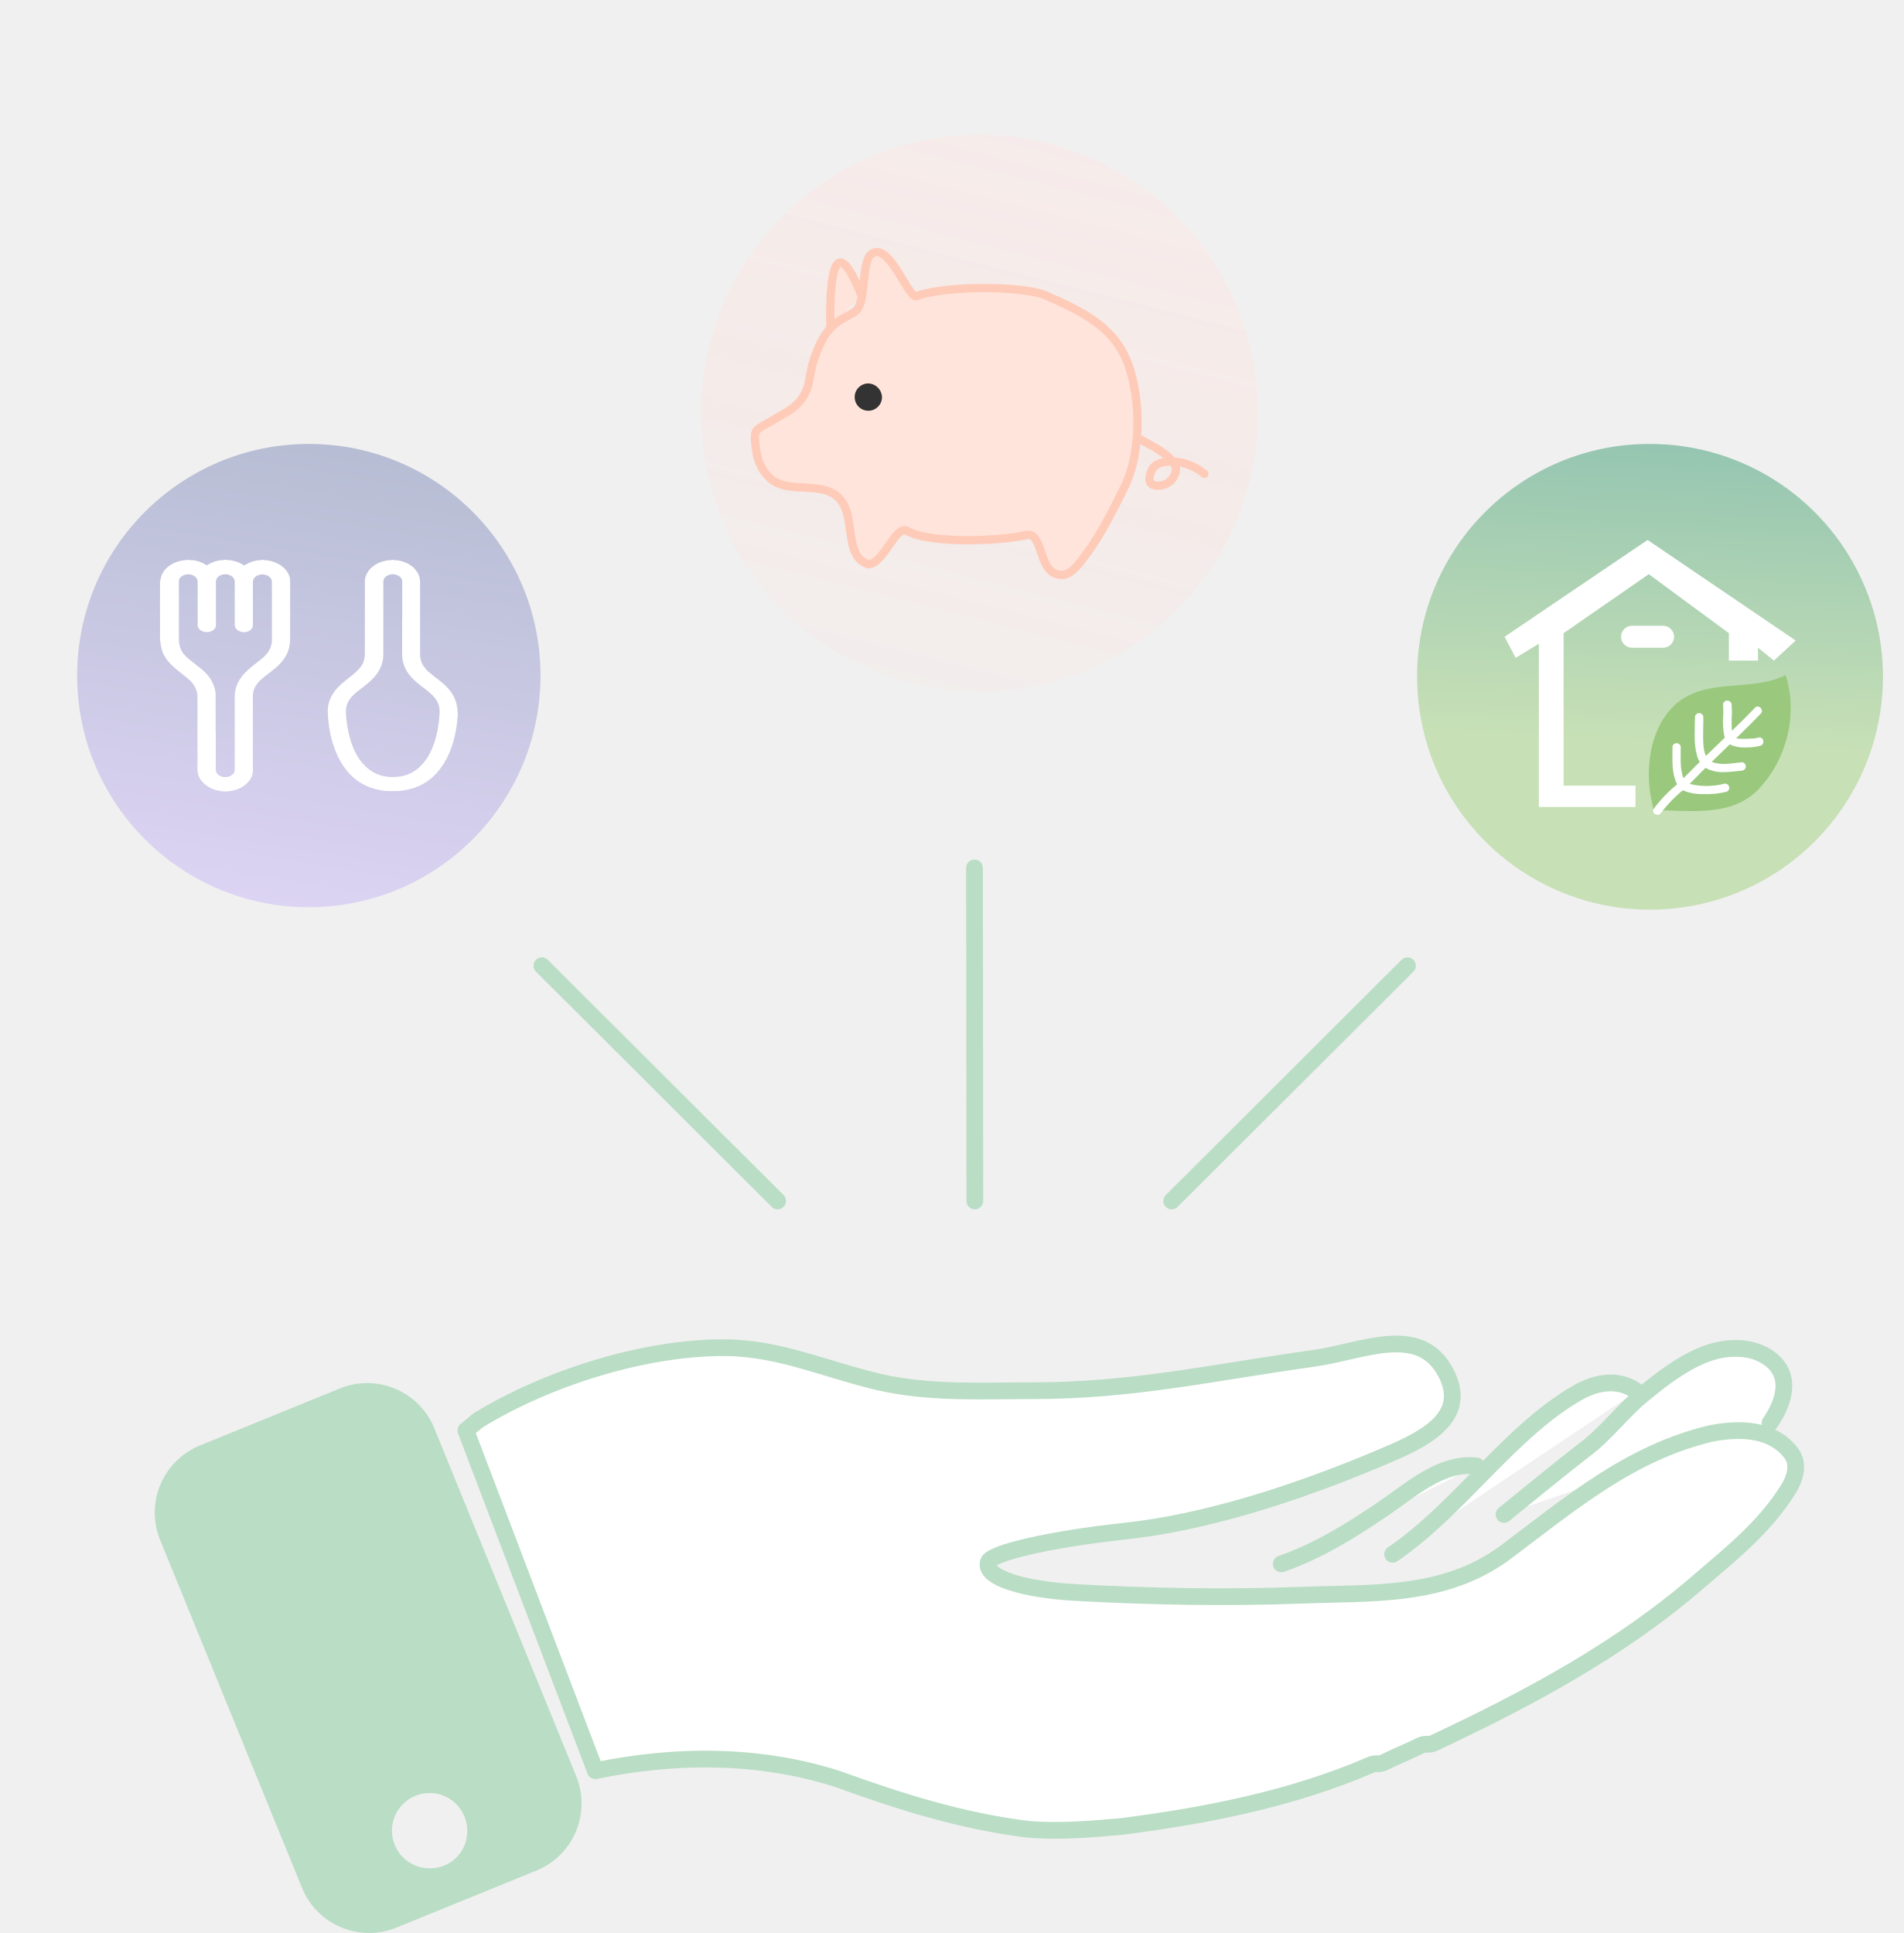
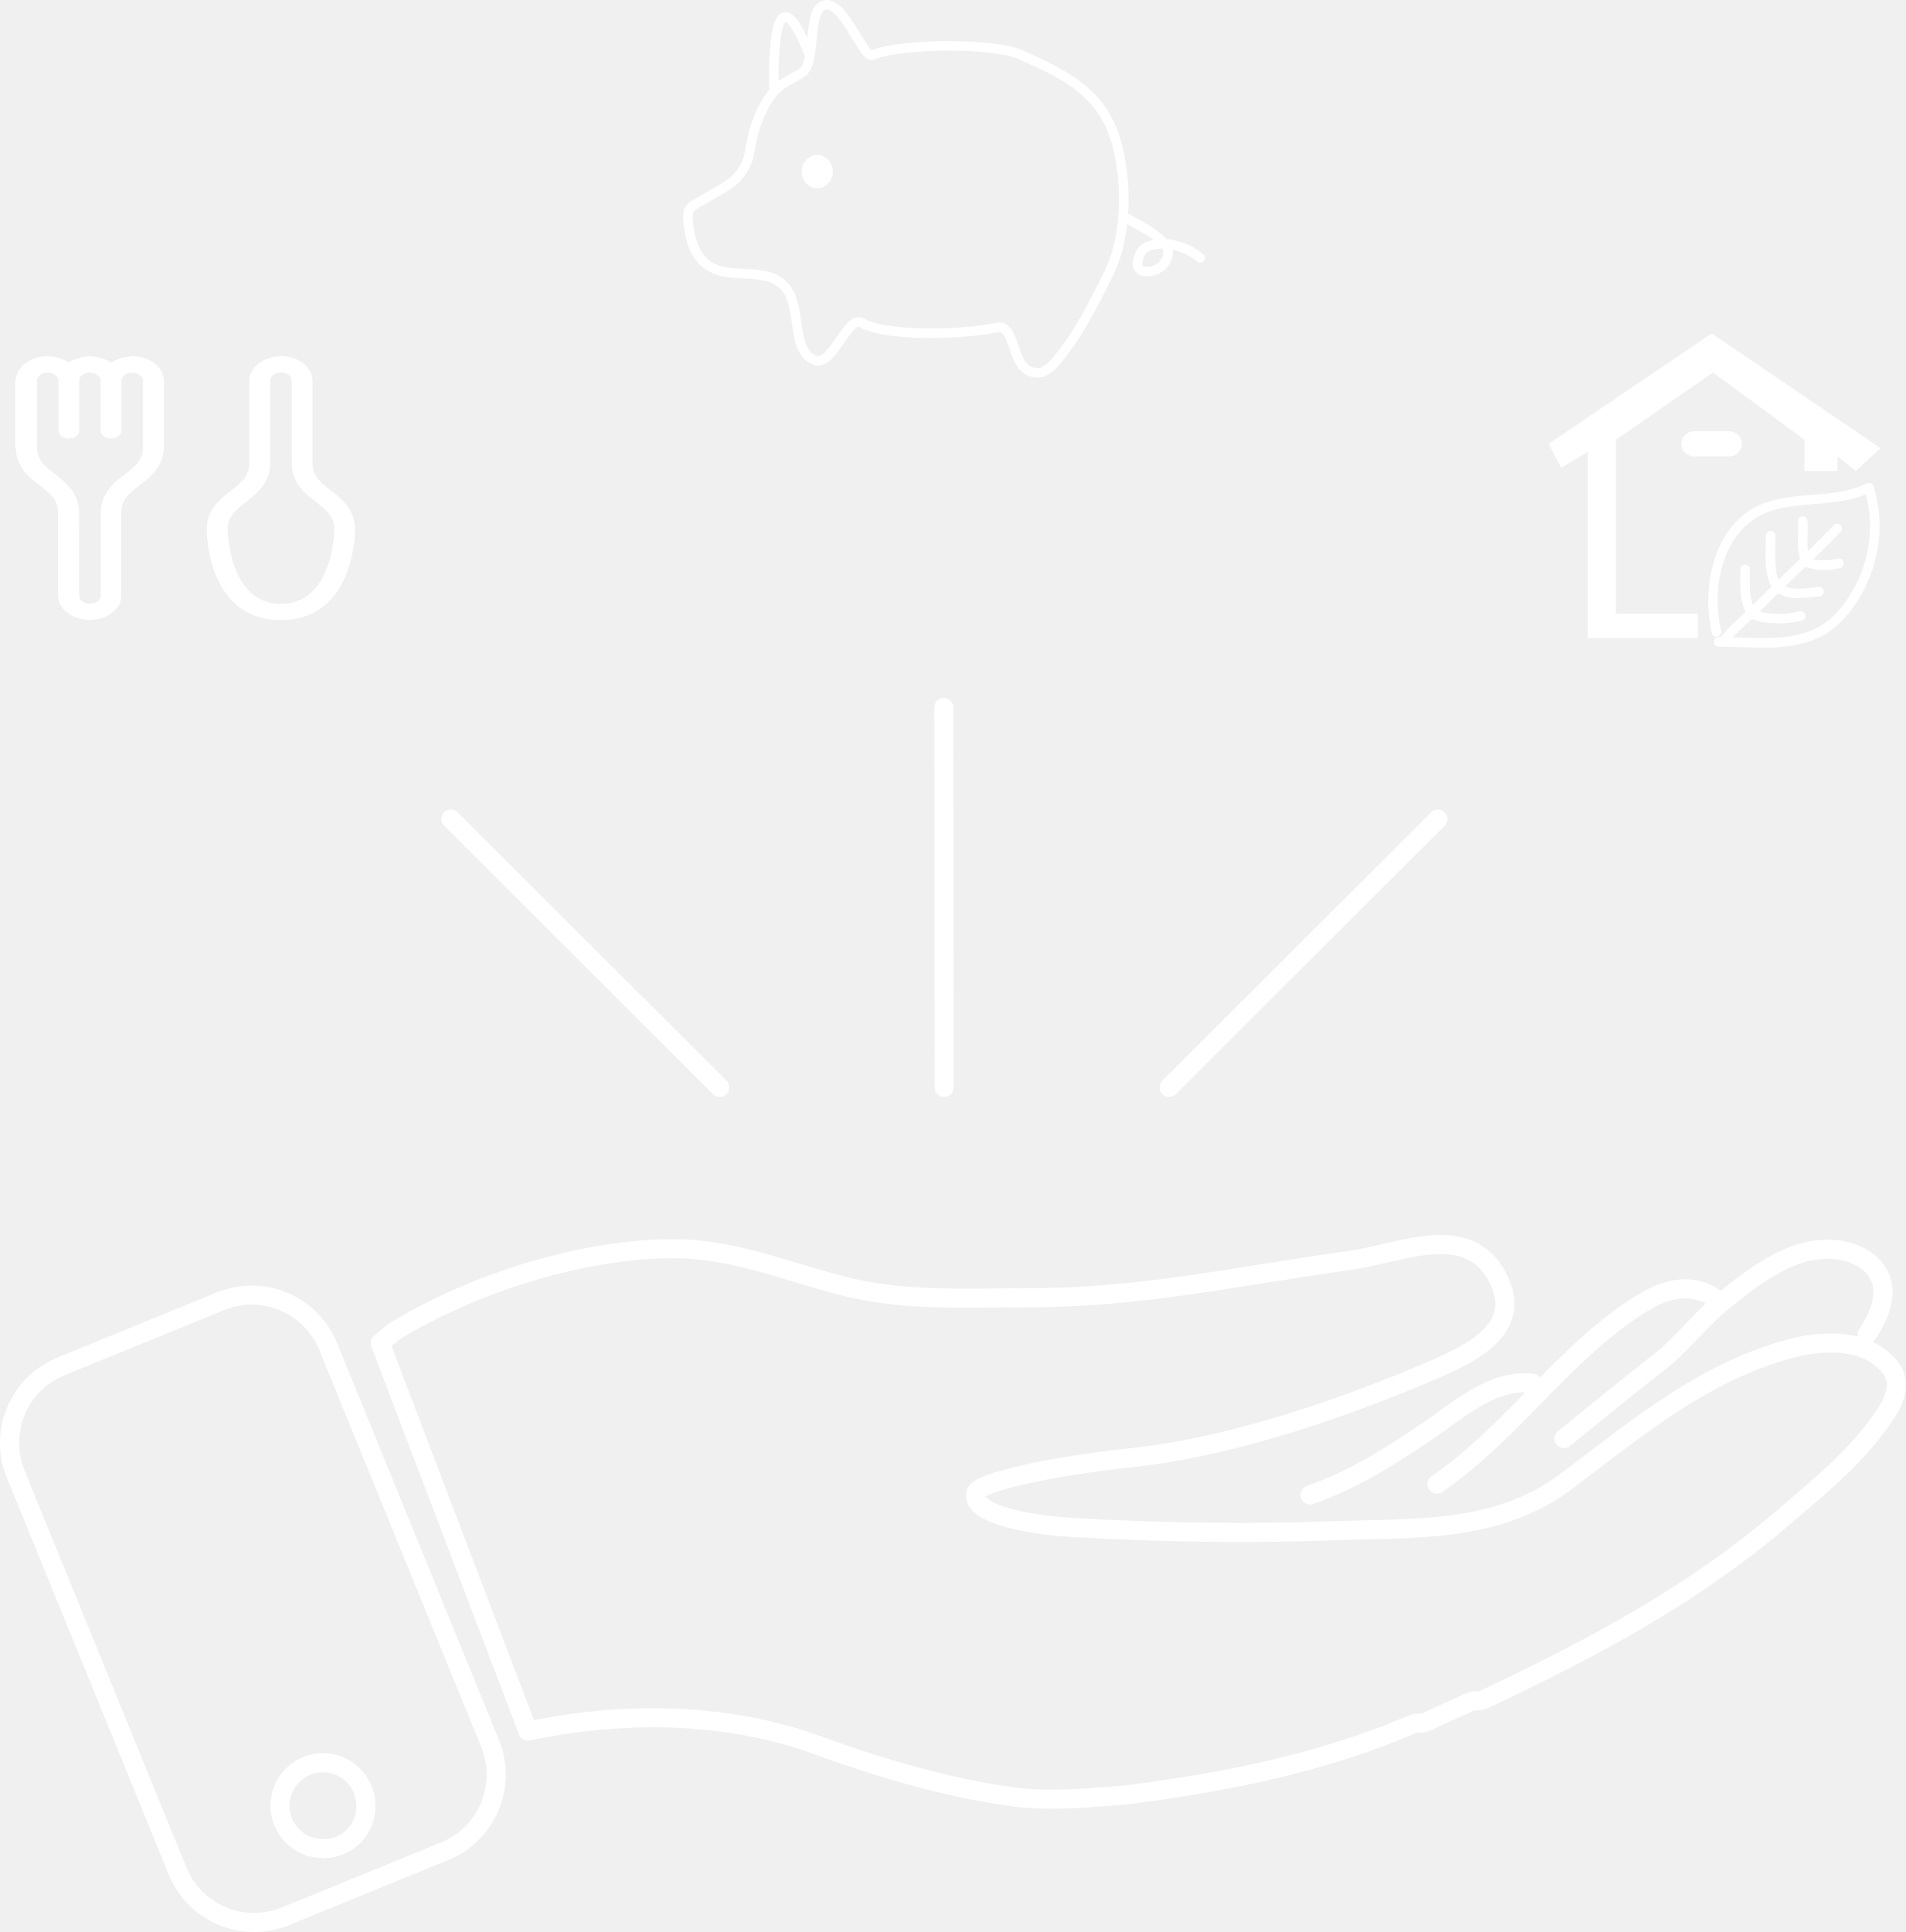
- <svg xmlns="http://www.w3.org/2000/svg" id="圖層_1" data-name="圖層 1" viewBox="0 0 490.44 498.03">
+ <svg xmlns="http://www.w3.org/2000/svg" viewBox="0 0 599.78 607.81">
  <defs>
-     <style>.cls-1{fill:url(#未命名漸層_3);}.cls-14,.cls-15,.cls-2,.cls-8{fill:none;}.cls-3{clip-path:url(#clip-path);}.cls-4{clip-path:url(#clip-path-2);}.cls-5{clip-path:url(#clip-path-4);}.cls-6{fill:url(#未命名漸層_5);}.cls-7{fill:#fff;}.cls-8{stroke:#baddc5;stroke-width:4.31px;}.cls-15,.cls-8{stroke-linecap:round;stroke-linejoin:round;}.cls-9{fill:#baddc5;}.cls-10{clip-path:url(#clip-path-6);}.cls-11{mask:url(#mask);}.cls-12{fill:url(#未命名漸層_2);}.cls-13{fill:#fee4db;}.cls-14,.cls-15{stroke:#ffcbb9;stroke-width:2.15px;}.cls-14{stroke-miterlimit:10;}.cls-16{fill:#333;}.cls-17{clip-path:url(#clip-path-8);}.cls-18{fill:url(#未命名漸層_4);}.cls-19{fill:#9ac97e;}</style>
-     <linearGradient id="未命名漸層_3" x1="4.33" y1="-1.72" x2="5.05" y2="-1.72" gradientTransform="matrix(-248.69, 0, 0, 248.69, 1392.73, 505.77)" gradientUnits="userSpaceOnUse">
-       <stop offset="0" stop-color="#b3b3b3" />
-       <stop offset="1" />
-     </linearGradient>
-     <clipPath id="clip-path" transform="translate(8.35 29.55)">
-       <rect class="cls-2" width="500" height="500" />
-     </clipPath>
-     <clipPath id="clip-path-2" transform="translate(8.35 29.55)">
-       <rect class="cls-2" x="-417.11" y="-101" width="1378.44" height="775.38" />
-     </clipPath>
-     <clipPath id="clip-path-4" transform="translate(8.35 29.55)">
-       <path class="cls-2" d="M11.52,144.52A59.68,59.68,0,1,0,71.2,84.83a59.68,59.68,0,0,0-59.68,59.69" />
-     </clipPath>
-     <linearGradient id="未命名漸層_5" x1="-3.54" y1="1.71" x2="-2.82" y2="1.71" gradientTransform="matrix(263.66, 0, 0, -263.66, 901.3, 595.71)" gradientUnits="userSpaceOnUse">
-       <stop offset="0" stop-color="#eadcff" />
-       <stop offset="1" stop-color="#aeb8cc" />
-     </linearGradient>
-     <clipPath id="clip-path-6" transform="translate(8.35 29.55)">
-       <path class="cls-2" d="M172.16,76.91A71.8,71.8,0,1,0,244,5.11a71.8,71.8,0,0,0-71.8,71.8" />
-     </clipPath>
-     <mask id="mask" x="145.85" y="0" width="212.91" height="212.91" maskUnits="userSpaceOnUse">
-       <g transform="translate(8.35 29.55)">
-         <rect class="cls-1" x="156.53" y="-10.52" width="174.85" height="174.85" transform="translate(108.67 294) rotate(-75.57)" />
-       </g>
-     </mask>
-     <linearGradient id="未命名漸層_2" x1="4.33" y1="-1.72" x2="5.05" y2="-1.72" gradientTransform="matrix(-248.69, 0, 0, 248.69, 1392.73, 505.77)" gradientUnits="userSpaceOnUse">
-       <stop offset="0" stop-color="#f9eae8" />
-       <stop offset="1" stop-color="#ffddd4" />
-     </linearGradient>
-     <clipPath id="clip-path-8" transform="translate(8.35 29.55)">
-       <path class="cls-2" d="M356.69,144.52a60,60,0,1,0,60-59.69,59.86,59.86,0,0,0-60,59.69" />
-     </clipPath>
-     <linearGradient id="未命名漸層_4" x1="6.28" y1="-4.65" x2="7" y2="-4.65" gradientTransform="matrix(-151.52, 0, 0, 151.52, 1460.52, 848.91)" gradientUnits="userSpaceOnUse">
-       <stop offset="0" stop-color="#80baaf" />
-       <stop offset="1" stop-color="#c7e0b6" />
-     </linearGradient>
+     <style>.cls-1{fill:#fff;}.cls-2,.cls-3,.cls-4{fill:none;stroke:#fff;}.cls-2,.cls-4{stroke-linecap:round;stroke-linejoin:round;}.cls-2{stroke-width:6px;}.cls-3{stroke-miterlimit:10;}.cls-3,.cls-4{stroke-width:3px;}</style>
  </defs>
-   <g class="cls-3">
-     <g class="cls-4">
-       <g class="cls-4">
-         <g class="cls-5">
-           <rect class="cls-6" x="2.3" y="75.61" width="137.81" height="137.81" transform="translate(-74.92 219.84) rotate(-80.28)" />
-         </g>
-         <g class="cls-4">
-           <path class="cls-7" d="M59.52,114.71a.75.75,0,0,0,.36.07,8,8,0,0,1,4.31,1.5,5.71,5.71,0,0,1,1.46,1.52,4.37,4.37,0,0,1,.73,2c0,.21,0,.41,0,.61q0,7.36,0,14.73a9.06,9.06,0,0,1-.38,2.64,8.78,8.78,0,0,1-1.42,2.73,13.31,13.31,0,0,1-2.13,2.18c-.64.54-1.3,1.05-2,1.57s-1.08.85-1.59,1.32a9.28,9.28,0,0,0-1.07,1.19,5.21,5.21,0,0,0-1,2.65c0,.32,0,.64,0,1v18.11a5.83,5.83,0,0,1,0,.84,4.58,4.58,0,0,1-1.15,2.5,6.84,6.84,0,0,1-2.54,1.81,8,8,0,0,1-2.16.58l-1,.1a5,5,0,0,1-.55,0c-.33,0-.66-.06-1-.11a7.81,7.81,0,0,1-2.91-1,6.37,6.37,0,0,1-1.68-1.33,4.72,4.72,0,0,1-1.19-2.3,7.17,7.17,0,0,1-.09-.81c0-.13,0-.27,0-.4V150.27a6.9,6.9,0,0,0-.1-1.28,5.38,5.38,0,0,0-1.1-2.4,9.74,9.74,0,0,0-1.5-1.51c-.74-.6-1.49-1.18-2.23-1.77a20.31,20.31,0,0,1-2.12-1.91,9.9,9.9,0,0,1-1.66-2.35A8.28,8.28,0,0,1,33,136c0-.16,0-.33-.13-.46V120.12c.11-.08.11-.21.13-.34a4.41,4.41,0,0,1,.38-1.33,5.5,5.5,0,0,1,1.79-2.15,7.9,7.9,0,0,1,4.32-1.52.77.77,0,0,0,.37-.07h.52a.8.8,0,0,0,.34.07l.64,0a8.3,8.3,0,0,1,1.83.45,7.26,7.26,0,0,1,1.55.78.26.26,0,0,0,.35,0l0,0a8.05,8.05,0,0,1,4-1.26.55.55,0,0,0,.31-.07H50a.55.55,0,0,0,.33.07,5.35,5.35,0,0,1,1,.11,7.91,7.91,0,0,1,3,1.14l.21.12.08,0,.22-.14a8.19,8.19,0,0,1,3.88-1.21.75.75,0,0,0,.36-.07ZM47.23,159v9.76a1.76,1.76,0,0,0,.65,1.31,2.47,2.47,0,0,0,.7.41,3,3,0,0,0,1.29.19,2.58,2.58,0,0,0,1.53-.55,1.74,1.74,0,0,0,.71-1.23,2.67,2.67,0,0,0,0-.4v-18c0-.21,0-.42,0-.64a7.69,7.69,0,0,1,.12-1.27,8.28,8.28,0,0,1,.9-2.6,10.57,10.57,0,0,1,1.91-2.45,25.3,25.3,0,0,1,2-1.73c.7-.56,1.4-1.11,2.09-1.68a8.36,8.36,0,0,0,1.56-1.64,5.39,5.39,0,0,0,1-3c0-.17,0-.33,0-.5V120.61a2.8,2.8,0,0,1,0-.29,1.58,1.58,0,0,0-.39-1,2.12,2.12,0,0,0-.7-.56,3,3,0,0,0-2.15-.21,2.47,2.47,0,0,0-1,.5,1.69,1.69,0,0,0-.65,1.4v11.06a1.55,1.55,0,0,1-.44,1.08,2.28,2.28,0,0,1-.58.44,3.31,3.31,0,0,1-1,.3A2.89,2.89,0,0,1,53.2,133a1.94,1.94,0,0,1-.85-.73,1.4,1.4,0,0,1-.23-.74c0-.13,0-.27,0-.41V120.66c0-.1,0-.21,0-.32a1.72,1.72,0,0,0-.52-1.2,2.36,2.36,0,0,0-.74-.5,3.05,3.05,0,0,0-2-.12,2.48,2.48,0,0,0-1.1.63,1.67,1.67,0,0,0-.49,1c0,.16,0,.33,0,.49v10.48c0,.15,0,.3,0,.44a1.41,1.41,0,0,1-.33.88,2.14,2.14,0,0,1-.75.59,2.81,2.81,0,0,1-1.64.25,2.78,2.78,0,0,1-1.22-.45,1.88,1.88,0,0,1-.62-.72,1.94,1.94,0,0,1-.14-.79v-8.94c0-.67,0-1.34,0-2a1.7,1.7,0,0,0-.57-1.29,2.58,2.58,0,0,0-.66-.43,3,3,0,0,0-1.36-.24,2.72,2.72,0,0,0-1.54.53,1.71,1.71,0,0,0-.71,1.07,2.37,2.37,0,0,0,0,.46c0,3.43,0,6.85,0,10.28v4.57a6.32,6.32,0,0,0,.15,1.3A5.6,5.6,0,0,0,39,139a12.14,12.14,0,0,0,1.56,1.48c.64.52,1.29,1,1.94,1.53A19.18,19.18,0,0,1,44.79,144a9.17,9.17,0,0,1,2.09,3.56,7.44,7.44,0,0,1,.32,1.68c0,.39,0,.77,0,1.16V159" transform="translate(8.35 29.55)" />
-           <path class="cls-7" d="M109.58,154.83a.68.68,0,0,0-.08.34,13.66,13.66,0,0,1-.18,2c-.13.95-.3,1.9-.52,2.84a24.88,24.88,0,0,1-1.52,4.66,18,18,0,0,1-3,4.79,13.71,13.71,0,0,1-6.71,4.21,15.51,15.51,0,0,1-2.13.45,13.3,13.3,0,0,1-1.56.14c-.19,0-.39,0-.58,0l-1.17,0-.43,0a15.1,15.1,0,0,1-6.64-1.82,14.08,14.08,0,0,1-4.2-3.59,19.05,19.05,0,0,1-2.62-4.49,26.12,26.12,0,0,1-1.44-4.6c-.16-.73-.28-1.48-.41-2.23-.06-.4-.08-.81-.14-1.21-.1-.66-.11-1.33-.15-2a8.72,8.72,0,0,1,0-1.25,9.31,9.31,0,0,1,.17-1.18,8.73,8.73,0,0,1,1.76-3.57,14.37,14.37,0,0,1,2.14-2.13l2-1.61a17.7,17.7,0,0,0,1.67-1.45,7.7,7.7,0,0,0,.92-1.13,5.23,5.23,0,0,0,.78-2,8.94,8.94,0,0,0,.1-1.27V120.17a4,4,0,0,1,.46-1.84,5.5,5.5,0,0,1,1.44-1.81,7.51,7.51,0,0,1,3-1.5,6.36,6.36,0,0,1,1.63-.24.55.55,0,0,0,.31-.07h.52a.8.8,0,0,0,.34.07,2.81,2.81,0,0,1,.41,0,10.15,10.15,0,0,1,1.62.34,7.48,7.48,0,0,1,2.69,1.45,6.15,6.15,0,0,1,1,1.17,4.75,4.75,0,0,1,.8,2.66v18.16c0,.21,0,.43,0,.64a7.38,7.38,0,0,0,.07.81,5.41,5.41,0,0,0,.9,2.16,8.09,8.09,0,0,0,1.37,1.49c.43.38.88.74,1.33,1.1.65.53,1.32,1,2,1.58a14.55,14.55,0,0,1,1.69,1.64,8.9,8.9,0,0,1,1.84,3.18,6,6,0,0,1,.33,1.64.27.27,0,0,0,.08.22ZM95.26,129.78h0v-9.44a1.58,1.58,0,0,0-.46-1.15,2.08,2.08,0,0,0-.63-.47,3,3,0,0,0-2.15-.21,2.42,2.42,0,0,0-1.12.64,1.66,1.66,0,0,0-.51,1.2v18.5a9.84,9.84,0,0,1-.11,1.53,8.56,8.56,0,0,1-.91,2.69,11.06,11.06,0,0,1-2.09,2.63,22.14,22.14,0,0,1-1.73,1.48c-.65.52-1.31,1-2,1.56a10.09,10.09,0,0,0-1.66,1.67,5.48,5.48,0,0,0-1.13,3.53c0,.84.1,1.67.2,2.49s.2,1.43.35,2.13c.1.51.22,1,.34,1.53a20,20,0,0,0,1.61,4.36A12.6,12.6,0,0,0,85.9,168a9.61,9.61,0,0,0,6.45,2.64c.24,0,.48,0,.73,0a9.94,9.94,0,0,0,2-.19,9.47,9.47,0,0,0,4.81-2.52,13.06,13.06,0,0,0,2.63-3.67,21.15,21.15,0,0,0,1.51-4.21,22.91,22.91,0,0,0,.48-2.3c.07-.52.16-1,.22-1.56s.1-1.1.14-1.65a7,7,0,0,0,0-1.37,5.26,5.26,0,0,0-.75-2.27,7.84,7.84,0,0,0-1.37-1.61c-.51-.47-1-.9-1.59-1.33s-1.33-1-2-1.58A14,14,0,0,1,97,144.2a9,9,0,0,1-1.25-2.28,8.42,8.42,0,0,1-.51-2.94q0-4.6,0-9.2" transform="translate(8.35 29.55)" />
-           <line class="cls-8" x1="251.03" y1="223.62" x2="251.11" y2="309.42" />
-           <line class="cls-8" x1="139.58" y1="248.81" x2="200.31" y2="309.42" />
-           <line class="cls-8" x1="362.56" y1="248.81" x2="301.83" y2="309.42" />
-           <path class="cls-9" d="M140.09,428.11,103.5,338.37a18.66,18.66,0,0,0-24.26-10.21L43.09,342.9a18.67,18.67,0,0,0-10.21,24.27L69.47,456.9a18.66,18.66,0,0,0,24.26,10.21l36.15-14.74a18.65,18.65,0,0,0,10.21-24.26m-37.41,23.7a9.7,9.7,0,1,1,9.33-9.69,9.52,9.52,0,0,1-9.33,9.69" transform="translate(8.35 29.55)" />
-           <path class="cls-7" d="M350.39,370.91c8.93-6.11,16.34-14,23.91-21.65,7.1-7.19,14.9-14.95,23.77-20,4.83-2.73,10.37-3.76,15.17-.36" transform="translate(8.35 29.55)" />
-           <path class="cls-8" d="M350.39,370.91c8.93-6.11,16.34-14,23.91-21.65,7.1-7.19,14.9-14.95,23.77-20,4.83-2.73,10.37-3.76,15.17-.36" transform="translate(8.35 29.55)" />
-           <path class="cls-7" d="M372,348.14c-9.07-1-16.72,6.05-23.69,10.79-8.36,5.69-17,11.13-26.6,14.45l1.09-.38a10.82,10.82,0,0,0-1.09.38" transform="translate(8.35 29.55)" />
-           <path class="cls-8" d="M372,348.14c-9.07-1-16.72,6.05-23.69,10.79-8.36,5.69-17,11.13-26.6,14.45l1.09-.38a10.82,10.82,0,0,0-1.09.38" transform="translate(8.35 29.55)" />
-           <path class="cls-7" d="M447.6,337.05c3.79-5.45,5.89-12.65-.67-16.95-4.39-2.88-10.29-2.71-15.1-1.08-6.16,2.09-12,6.6-16.94,10.68-5.3,4.33-9.42,10-14.87,14.12-5.14,3.89-20.94,16.82-20.94,16.82" transform="translate(8.35 29.55)" />
-           <path class="cls-8" d="M447.6,337.05c3.79-5.45,5.89-12.65-.67-16.95-4.39-2.88-10.29-2.71-15.1-1.08-6.16,2.09-12,6.6-16.94,10.68-5.3,4.33-9.42,10-14.87,14.12-5.14,3.89-20.94,16.82-20.94,16.82" transform="translate(8.35 29.55)" />
-           <path class="cls-7" d="M281.44,364.94c-20.19,2.17-34.46,5.75-35.17,7.9-1.39,4.14,9.33,7.18,22.25,7.9,19.42,1.08,38.77,1.43,58.15.72,17.95-.72,36.62.71,52.41-10.77,17.23-12.93,32.31-25.85,53.13-30.87,7.18-1.44,15.85-1.49,20.82,5,2.18,2.85,1,6.61-.72,9.33-6.25,10-14.91,16.71-23,23.7-20.31,17.6-43.79,30.15-68.2,41.64-1.44.71-2.16,0-3.59.71-2.88,1.44-6.47,2.88-9.34,4.31-1.43.72-2.15,0-3.59.72-20.1,8.62-41.64,12.92-63.89,15.79-7.9.72-16.52,1.44-24.41.72-17.23-2.15-33-7.18-48.82-12.92-20.11-6.46-41.64-6.46-62.46-2.15L111.65,339l3.2-2.63c17.66-10.83,42.93-18.9,63.84-18.69,13.94.15,25.86,5.69,39.33,8.83,12.92,3,26.42,2.25,39.78,2.25,25.79,0,46.62-4.78,72.46-8.37,12.17-1.69,27-9.06,33.75,3.59,6.54,12.22-6.69,17.83-17.23,22.26-22.26,9.33-45.23,16.51-65.34,18.66" transform="translate(8.35 29.55)" />
-           <path class="cls-8" d="M281.44,364.94c-20.19,2.17-34.46,5.75-35.17,7.9-1.39,4.14,9.33,7.18,22.25,7.9,19.42,1.08,38.77,1.43,58.15.72,17.95-.72,36.62.71,52.41-10.77,17.23-12.93,32.31-25.85,53.13-30.87,7.18-1.44,15.85-1.49,20.82,5,2.18,2.85,1,6.61-.72,9.33-6.25,10-14.91,16.71-23,23.7-20.31,17.6-43.79,30.15-68.2,41.64-1.44.71-2.16,0-3.59.71-2.88,1.44-6.47,2.88-9.34,4.31-1.43.72-2.15,0-3.59.72-20.1,8.62-41.64,12.92-63.89,15.79-7.9.72-16.52,1.44-24.41.72-17.23-2.15-33-7.18-48.82-12.92-20.11-6.46-41.64-6.46-62.46-2.15L111.65,339l3.2-2.63c17.66-10.83,42.93-18.9,63.84-18.69,13.94.15,25.86,5.69,39.33,8.83,12.92,3,26.42,2.25,39.78,2.25,25.79,0,46.62-4.78,72.46-8.37,12.17-1.69,27-9.06,33.75,3.59,6.54,12.22-6.69,17.83-17.23,22.26C324.52,355.61,301.55,362.79,281.44,364.94Z" transform="translate(8.35 29.55)" />
-         </g>
-         <g class="cls-10">
-           <g class="cls-11">
-             <rect class="cls-12" x="156.53" y="-10.52" width="174.85" height="174.85" transform="translate(117.02 323.54) rotate(-75.57)" />
-           </g>
-         </g>
-         <g class="cls-4">
-           <path class="cls-13" d="M205.56,54.72s-1.19-31.06,7.94-8.28" transform="translate(8.35 29.55)" />
-           <path class="cls-14" d="M205.56,54.72s-1.19-31.06,7.94-8.28" transform="translate(8.35 29.55)" />
-           <path class="cls-15" d="M284.52,83.21c4.3,2.32,10.69,5.38,10,8.76A4.67,4.67,0,0,1,289,95.49c-1.91-.44-1.3-2.75-.44-4.3,1.37-2.46,8.32-2.85,13.31,1.33" transform="translate(8.35 29.55)" />
-           <path class="cls-13" d="M215.32,115.81c-6.66-2-2.78-12.79-7.9-17.35-4.66-4.14-12.41-.64-17.28-4.66a11.76,11.76,0,0,1-3.73-7.58c-.15-1.14-.58-3.46-.06-4.52s2.92-2.09,4-2.76c3.13-2,5.91-2.91,8-6,2.52-3.76,1.14-5.83,4-12.64,3.13-7.49,7-7.65,9.65-9.65,2.87-2.15,1.46-12.47,4-14.64,4.66-4,10,12.65,12,10.65,7.32-2.66,27.28-2.66,33.27,0,9.49,4.22,17.47,8.09,21,17.63,3.3,9.05,3.31,22.71-.79,31.28-2.16,4.52-6.26,12.61-9.53,17-1.57,2.1-4,5.94-6.65,6-6.4.13-4.66-10.64-9-10.31-7,1.66-25,2.33-30.94-1-3-1.65-6,8.65-10,8.65" transform="translate(8.35 29.55)" />
-           <path class="cls-14" d="M215.32,115.81c-6.66-2-2.78-12.79-7.9-17.35-4.66-4.14-12.41-.64-17.28-4.66a11.76,11.76,0,0,1-3.73-7.58c-.15-1.14-.58-3.46-.06-4.52s2.92-2.09,4-2.76c3.13-2,5.91-2.91,8-6,2.52-3.76,1.14-5.83,4-12.64,3.13-7.49,7-7.65,9.65-9.65,2.87-2.15,1.46-12.47,4-14.64,4.66-4,10,12.65,12,10.65,7.32-2.66,27.28-2.66,33.27,0,9.49,4.22,17.47,8.09,21,17.63,3.3,9.05,3.31,22.71-.79,31.28-2.16,4.52-6.26,12.61-9.53,17-1.57,2.1-4,5.94-6.65,6-6.4.13-4.66-10.64-9-10.31-7,1.66-25,2.33-30.94-1C222.33,105.51,219.31,115.81,215.32,115.81Z" transform="translate(8.35 29.55)" />
-           <path class="cls-16" d="M218.84,73a3.52,3.52,0,1,1-3.51-3.76A3.64,3.64,0,0,1,218.84,73" transform="translate(8.35 29.55)" />
-         </g>
-         <g class="cls-17">
-           <rect class="cls-18" x="354.4" y="81.88" width="124.63" height="125.28" transform="translate(262.01 583.89) rotate(-87.43)" />
-         </g>
-         <g class="cls-4">
-           <path class="cls-7" d="M412.05,131.68h8a2.83,2.83,0,0,1,0,5.66h-8a2.83,2.83,0,1,1,0-5.66" transform="translate(8.35 29.55)" />
-           <polygon class="cls-7" points="424.41 139.12 387.58 164.06 390.43 169.5 396.4 165.85 396.4 207.91 421.29 207.91 421.29 202.42 402.77 202.42 402.77 163.13 424.72 147.94 445.35 163.13 445.35 170.19 452.85 170.19 452.85 166.89 456.96 170.19 462.55 165.03 424.41 139.12" />
-           <path class="cls-19" d="M417.16,177c-2.09-8.86-.24-21.15,7.93-26.47,7.89-5.14,18.36-2,26.51-6.15,3.25,10,.37,21.62-6.88,29.33-7,7.39-17.88,5.5-27.12,5.5" transform="translate(8.35 29.55)" />
-           <path class="cls-7" d="M443.67,152.86c-4.46,4.65-9.19,9-13.8,13.54-2.19,2.12-4.26,4.36-6.52,6.41a34.1,34.1,0,0,0-5.69,6c-.77,1.15,1.1,2.23,1.86,1.09A34.29,34.29,0,0,1,425.2,174c2.21-2,4.27-4.26,6.43-6.36,4.54-4.41,9.18-8.73,13.56-13.3,1-1-.56-2.52-1.52-1.52" transform="translate(8.35 29.55)" />
-           <path class="cls-7" d="M435.5,152a26.14,26.14,0,0,1,0,3.54,18,18,0,0,0,.26,4.15,3.66,3.66,0,0,0,1.9,2.75,8.88,8.88,0,0,0,3.79.59,13.8,13.8,0,0,0,3.68-.45c1.32-.41.76-2.49-.57-2.08a8.56,8.56,0,0,1-1.12.23c-.16,0,.18,0,0,0l-.15,0-.41,0-.87.06a16.26,16.26,0,0,1-1.71,0l-.44,0-.22,0s.15,0,0,0a5,5,0,0,1-.77-.17l-.3-.1c.23.08-.05,0-.12-.06s-.25-.18-.13-.08-.21-.27,0,0a2.26,2.26,0,0,1-.16-.26l-.08-.15c-.08-.15.06.15,0,0a5.23,5.23,0,0,1-.23-.77c0-.12-.05-.24-.07-.37a1.43,1.43,0,0,1,0-.22c0,.05,0,.18,0-.05s-.06-.63-.07-.94c0-.62,0-1.24,0-1.86a27.31,27.31,0,0,0,0-3.73,1.11,1.11,0,0,0-1.08-1.07A1.07,1.07,0,0,0,435.5,152" transform="translate(8.35 29.55)" />
-           <path class="cls-7" d="M428.26,155.29c0,3.21-.37,6.57.5,9.7a5.41,5.41,0,0,0,2.59,3.5,9.13,9.13,0,0,0,4.34.89c1.54,0,3.07-.23,4.6-.38a1.12,1.12,0,0,0,1.08-1.08,1.07,1.07,0,0,0-1.08-1.07c-2.39.23-5.08.83-7.41,0-2.53-.92-2.48-4.35-2.52-6.59,0-1.65.05-3.3.06-5a1.08,1.08,0,0,0-2.16,0" transform="translate(8.35 29.55)" />
-           <path class="cls-7" d="M422.48,162.92c0,2.71-.23,5.61.63,8.23a4.87,4.87,0,0,0,2.24,3,12.34,12.34,0,0,0,5,.89,21.31,21.31,0,0,0,6.06-.6,1.08,1.08,0,0,0-.58-2.07,18.22,18.22,0,0,1-9.16,0,1.65,1.65,0,0,1-.94-.61,4.89,4.89,0,0,1-.59-1.19,13.55,13.55,0,0,1-.54-3.58c-.06-1.36,0-2.72,0-4.08a1.08,1.08,0,0,0-2.15,0" transform="translate(8.35 29.55)" />
-         </g>
-       </g>
+   <g id="圖層_2" data-name="圖層 2">
+     <g id="圖層_1-2" data-name="圖層 1">
+       <path class="cls-1" d="M42,112a1,1,0,0,0,.51.11,11.08,11.08,0,0,1,6,2.08,8,8,0,0,1,2,2.13,6.21,6.21,0,0,1,1,2.79c0,.28.06.56.06.84v20.52a12.75,12.75,0,0,1-.53,3.68,12,12,0,0,1-2,3.79,18.64,18.64,0,0,1-3,3.05c-.89.74-1.81,1.46-2.72,2.18-.75.59-1.51,1.19-2.21,1.84a11.77,11.77,0,0,0-1.49,1.66,7.21,7.21,0,0,0-1.42,3.69c0,.45-.06.89-.06,1.34q0,12.62,0,25.22a11.33,11.33,0,0,1,0,1.17,6.55,6.55,0,0,1-1.61,3.48,9.46,9.46,0,0,1-3.54,2.52,11.11,11.11,0,0,1-3,.81l-1.41.14a4,4,0,0,1-.77,0c-.46,0-.91-.08-1.37-.14a10.94,10.94,0,0,1-4.05-1.34,8.94,8.94,0,0,1-2.34-1.85,6.61,6.61,0,0,1-1.65-3.2,10.56,10.56,0,0,1-.13-1.13,5.42,5.42,0,0,1,0-.57q0-12.63,0-25.26a10.59,10.59,0,0,0-.13-1.78,7.73,7.73,0,0,0-1.54-3.35,13.33,13.33,0,0,0-2.09-2.09c-1-.84-2.07-1.65-3.11-2.48a26.54,26.54,0,0,1-3-2.66A13.78,13.78,0,0,1,6.21,146,11.8,11.8,0,0,1,5,141.65a.94.94,0,0,0-.18-.65V119.59a.6.6,0,0,0,.18-.47,6.78,6.78,0,0,1,.53-1.87,7.66,7.66,0,0,1,2.49-3,10.92,10.92,0,0,1,6-2.12.93.93,0,0,0,.51-.11h.73a.93.93,0,0,0,.47.11l.88.07a10.58,10.58,0,0,1,2.55.63,9.81,9.81,0,0,1,2.17,1.09.36.36,0,0,0,.48,0l.07,0a11.32,11.32,0,0,1,5.53-1.76.6.6,0,0,0,.43-.1h.81a.71.71,0,0,0,.47.1,8.86,8.86,0,0,1,1.36.16,11.18,11.18,0,0,1,4.14,1.59l.29.17c.06,0,.09,0,.11,0l.31-.18a11.1,11.1,0,0,1,5.39-1.69.89.89,0,0,0,.51-.11ZM24.89,173.7v13.06c0,.18,0,.35,0,.53a2.45,2.45,0,0,0,.91,1.83,3.39,3.39,0,0,0,1,.57,4.07,4.07,0,0,0,1.79.26,3.66,3.66,0,0,0,2.14-.76,2.45,2.45,0,0,0,1-1.71,5.42,5.42,0,0,0,0-.57q0-12.51,0-25V161a9.55,9.55,0,0,1,.16-1.77,11.39,11.39,0,0,1,1.26-3.62,14.66,14.66,0,0,1,2.65-3.42,32.15,32.15,0,0,1,2.79-2.41c1-.77,2-1.54,2.91-2.33a11.77,11.77,0,0,0,2.17-2.29A7.5,7.5,0,0,0,45,141c0-.23,0-.46,0-.69v-20.4a2.2,2.2,0,0,0-.53-1.45,2.94,2.94,0,0,0-1-.77,4.11,4.11,0,0,0-3-.29,3.38,3.38,0,0,0-1.36.69,2.38,2.38,0,0,0-.91,1.95V135.4a2.16,2.16,0,0,1-.62,1.5,3,3,0,0,1-.8.61,4.23,4.23,0,0,1-1.35.41,3.89,3.89,0,0,1-2.28-.36,2.72,2.72,0,0,1-1.18-1,1.82,1.82,0,0,1-.32-1V120.34c0-.15,0-.3,0-.44a2.43,2.43,0,0,0-.72-1.67,3.34,3.34,0,0,0-1-.7,4.17,4.17,0,0,0-2.81-.17,3.28,3.28,0,0,0-1.53.88,2.22,2.22,0,0,0-.68,1.39q0,.34,0,.69,0,7.29,0,14.59v.61a1.92,1.92,0,0,1-.47,1.23,2.77,2.77,0,0,1-1,.82,4,4,0,0,1-2.29.35,3.94,3.94,0,0,1-1.69-.63,2.52,2.52,0,0,1-.86-1,2.67,2.67,0,0,1-.21-1.11V122.73c0-.93,0-1.86,0-2.8a2.31,2.31,0,0,0-.8-1.79,3.2,3.2,0,0,0-.91-.6,4.13,4.13,0,0,0-1.9-.33,3.72,3.72,0,0,0-2.15.74,2.39,2.39,0,0,0-1,1.48,3.49,3.49,0,0,0,0,.65v20.68a7.73,7.73,0,0,0,1.93,5.08,16.27,16.27,0,0,0,2.17,2.06L18.36,150a26.57,26.57,0,0,1,3.14,2.86,12.72,12.72,0,0,1,2.91,5,10.88,10.88,0,0,1,.45,2.34c0,.54,0,1.08,0,1.62C24.9,165.78,24.89,169.74,24.89,173.7Z" />
+       <path class="cls-1" d="M111.74,167.94a.92.92,0,0,0-.11.46,20.66,20.66,0,0,1-.25,2.83c-.18,1.32-.41,2.64-.71,3.94a37.13,37.13,0,0,1-2.12,6.5,25.56,25.56,0,0,1-4.18,6.67A19.26,19.26,0,0,1,95,194.2a21.18,21.18,0,0,1-3,.63,17.49,17.49,0,0,1-2.17.19c-.27,0-.54,0-.81,0-.54,0-1.08,0-1.62,0l-.61,0a20.84,20.84,0,0,1-9.25-2.54,19.51,19.51,0,0,1-5.85-5,26.06,26.06,0,0,1-3.64-6.25,36,36,0,0,1-2-6.4c-.23-1-.4-2.07-.57-3.11-.09-.56-.12-1.13-.2-1.69-.14-.92-.15-1.85-.21-2.78a13.27,13.27,0,0,1,.27-3.38,12.1,12.1,0,0,1,2.44-5,20.4,20.4,0,0,1,3-3c.93-.77,1.89-1.5,2.83-2.25a26.22,26.22,0,0,0,2.32-2,10.1,10.1,0,0,0,1.28-1.57,7.18,7.18,0,0,0,1.09-2.86,11.53,11.53,0,0,0,.14-1.77V119.66a5.62,5.62,0,0,1,.64-2.57,7.54,7.54,0,0,1,2-2.51,10.51,10.51,0,0,1,4.21-2.1,9.74,9.74,0,0,1,2.28-.34A.66.66,0,0,0,88,112h.73a.77.77,0,0,0,.47.1,5.12,5.12,0,0,1,.56,0,13.32,13.32,0,0,1,2.26.46,10.53,10.53,0,0,1,3.75,2,7.82,7.82,0,0,1,1.46,1.63,6.5,6.5,0,0,1,1.12,3.7v25.29c0,.3,0,.6,0,.89a10.54,10.54,0,0,0,.1,1.13,7.54,7.54,0,0,0,1.25,3,11.8,11.8,0,0,0,1.91,2.08c.61.52,1.23,1,1.85,1.53.91.73,1.84,1.45,2.75,2.2a19.56,19.56,0,0,1,2.35,2.29,12.35,12.35,0,0,1,2.56,4.42,8.18,8.18,0,0,1,.46,2.29.41.41,0,0,0,.11.3ZM91.8,133h0v-7.47c0-1.89,0-3.78,0-5.67a2.33,2.33,0,0,0-.65-1.62,3.25,3.25,0,0,0-.87-.65,4.16,4.16,0,0,0-3-.28,3.26,3.26,0,0,0-1.57.89,2.29,2.29,0,0,0-.7,1.67v25.76a13.92,13.92,0,0,1-.16,2.14,11.35,11.35,0,0,1-1.27,3.74,15.19,15.19,0,0,1-2.91,3.67c-.76.73-1.57,1.4-2.4,2.06s-1.83,1.43-2.73,2.17a14.08,14.08,0,0,0-2.31,2.32,7.63,7.63,0,0,0-1.58,4.92,33.76,33.76,0,0,0,.28,3.48c.13,1,.27,2,.48,3,.15.72.31,1.43.48,2.14a28.21,28.21,0,0,0,2.24,6.07,17.78,17.78,0,0,0,3.62,4.95,13.36,13.36,0,0,0,9,3.67h1a13.34,13.34,0,0,0,2.74-.28,13.15,13.15,0,0,0,6.69-3.5,18,18,0,0,0,3.66-5.12A28.89,28.89,0,0,0,104,175.2c.26-1.06.5-2.12.66-3.21.1-.72.23-1.44.31-2.16s.13-1.53.19-2.3a9.28,9.28,0,0,0,0-1.9,7.58,7.58,0,0,0-1.05-3.17,10.55,10.55,0,0,0-1.91-2.25c-.7-.65-1.46-1.25-2.21-1.84-.92-.74-1.85-1.46-2.75-2.21a17.88,17.88,0,0,1-2.93-3,12.09,12.09,0,0,1-1.75-3.19,11.85,11.85,0,0,1-.71-4.09Q91.79,139.45,91.8,133Z" />
+       <line class="cls-2" x1="296.99" y1="222.59" x2="297.12" y2="342.09" />
+       <line class="cls-2" x1="141.9" y1="257.68" x2="226.49" y2="342.09" />
+       <line class="cls-2" x1="452.49" y1="257.68" x2="367.9" y2="342.09" />
+       <path class="cls-2" d="M154.25,548.57l-51-125a26,26,0,0,0-33.8-14.22L19.13,429.89a26,26,0,0,0-14.22,33.8l51,125a26,26,0,0,0,33.8,14.22L140,582.37A26,26,0,0,0,154.25,548.57Zm-52.12,33a13.51,13.51,0,1,1,13-13.5A13.25,13.25,0,0,1,102.13,581.59Z" />
+       <path class="cls-2" d="M452.16,466.9c12.44-8.5,22.76-19.48,33.3-30.14,9.9-10,20.76-20.83,33.11-27.82,6.73-3.8,14.45-5.23,21.13-.49" />
+       <path class="cls-2" d="M482.29,435.18c-12.64-1.44-23.29,8.43-33,15-11.66,7.93-23.65,15.51-37.05,20.12l1.51-.53c-.52.15-1,.34-1.51.53" />
+       <path class="cls-2" d="M587.56,419.74c5.29-7.59,8.2-17.61-.93-23.6-6.11-4-14.33-3.78-21-1.51-8.58,2.91-16.66,9.2-23.59,14.87-7.38,6-13.12,13.92-20.72,19.67-7.16,5.42-29.16,23.42-29.16,23.42" />
+       <path class="cls-2" d="M356.13,458.59c-28.12,3-48,8-49,11-1.92,5.77,13,10,31,11,27.05,1.51,54,2,81,1,25-1,51,1,73-15,24-18,45-36,74-43,10-2,22.08-2.06,29,7,3,4,1.38,9.21-1,13-8.71,13.9-20.77,23.27-32,33-28.29,24.53-61,42-95,58-2,1-3,0-5,1-4,2-9,4-13,6-2,1-3,0-5,1-28,12-58,18-89,22-11,1-23,2-34,1-24-3-46-10-68-18-28-9-58-9-87-3l-46.5-122.07,4.46-3.66c24.59-15.09,59.79-26.33,88.92-26,19.41.2,36,7.92,54.77,12.3,18,4.2,36.8,3.13,55.41,3.13,35.93,0,64.94-6.66,100.94-11.66,16.95-2.35,37.56-12.61,47,5,9.12,17-9.31,24.84-24,31C416.13,445.59,384.13,455.59,356.13,458.59Z" />
+       <path class="cls-3" d="M243.57,28.49S241.91-14.78,254.63,17" />
+       <path class="cls-4" d="M353.55,68.17c6,3.23,14.9,7.5,13.93,12.2a6.51,6.51,0,0,1-7.75,4.91c-2.66-.61-1.82-3.84-.62-6,1.91-3.43,11.58-4,18.54,1.85" />
+       <path class="cls-3" d="M257.16,113.58c-9.27-2.78-3.87-17.81-11-24.16-6.48-5.77-17.28-.9-24.06-6.5-3.14-2.59-4.66-6.63-5.2-10.55-.22-1.59-.81-4.82-.08-6.3s4.06-2.91,5.54-3.85c4.35-2.78,8.23-4,11.17-8.42,3.51-5.23,1.59-8.13,5.56-17.61,4.36-10.43,9.73-10.65,13.44-13.43,4-3,2-17.38,5.56-20.39C264.57-3.2,272,20,274.77,17.19c10.19-3.7,38-3.7,46.34,0,13.22,5.88,24.34,11.28,29.2,24.57,4.6,12.6,4.61,31.62-1.1,43.56-3,6.3-8.72,17.56-13.27,23.63-2.19,2.92-5.61,8.27-9.27,8.34-8.91.18-6.49-14.83-12.51-14.36-9.73,2.31-34.76,3.24-43.1-1.4C266.93,99.24,262.72,113.58,257.16,113.58Z" />
+       <ellipse class="cls-1" cx="257.17" cy="53.99" rx="4.89" ry="5.23" />
+       <rect class="cls-1" x="529.11" y="135.69" width="19.04" height="7.89" rx="3.95" />
+       <polygon class="cls-1" points="538.63 104.89 487.34 139.63 491.3 147.21 499.63 142.12 499.63 200.71 534.29 200.71 534.29 193.07 508.5 193.07 508.5 138.33 539.07 117.18 567.8 138.33 567.8 148.16 578.25 148.16 578.25 143.58 583.98 148.16 591.76 140.98 538.63 104.89" />
+       <path class="cls-1" d="M541.61,198.47c-2.06-8.88-1.34-19.09,3.13-27.16a22.31,22.31,0,0,1,10-9.56c5-2.33,10.6-2.73,16-3.16,6.22-.5,12.5-1.05,18.17-3.86l-2.21-.9a40.12,40.12,0,0,1-3.44,31.5c-2.56,4.58-6,9-10.56,11.72-4.39,2.54-9.52,3.38-14.52,3.61-5.8.27-11.59-.21-17.38-.22a1.5,1.5,0,0,0,0,3c10.67,0,22.25,1.82,32.18-3.14,5-2.52,8.85-6.92,11.79-11.64a44.3,44.3,0,0,0,6.16-16.41A41.7,41.7,0,0,0,589.58,153a1.53,1.53,0,0,0-2.21-.89c-10.53,5.22-23.1,2-33.8,6.86-9.39,4.25-14.24,14-15.57,23.83a45.46,45.46,0,0,0,.72,16.44c.43,1.88,3.33,1.08,2.89-.8Z" />
+       <path class="cls-1" d="M578.32,175.76a11.37,11.37,0,0,1-1.54.32h0l-.18,0-.57.06c-.4,0-.81.06-1.22.08a23.62,23.62,0,0,1-2.38,0l-.62-.05-.24,0h0a8,8,0,0,1-1-.21c2.93-2.83,5.83-5.7,8.65-8.64,1.33-1.39-.78-3.52-2.12-2.12-2.68,2.79-5.43,5.51-8.21,8.21h0c0-.09,0-.18,0-.27V173c-.05-.44-.08-.88-.1-1.32,0-.86,0-1.72,0-2.58a40.85,40.85,0,0,0,0-5.19,1.54,1.54,0,0,0-1.5-1.5,1.51,1.51,0,0,0-1.5,1.5,36.87,36.87,0,0,1,0,4.93,25.43,25.43,0,0,0,.36,5.78,9.6,9.6,0,0,0,.34,1.16c-2.27,2.19-4.54,4.37-6.81,6.57-1-2-1-4.83-1.05-6.9,0-2.3.08-4.6.08-6.9a1.5,1.5,0,0,0-3,0c0,4.47-.53,9.16.69,13.52a9.16,9.16,0,0,0,1.06,2.44c-2,1.93-3.88,3.91-5.85,5.84-.07-.17-.14-.34-.19-.5a19.07,19.07,0,0,1-.76-5c-.09-1.9,0-3.8,0-5.69a1.5,1.5,0,0,0-3,0c0,3.78-.31,7.82.88,11.46a10,10,0,0,0,.81,1.87l-.47.45c-2.86,2.6-5.76,5.12-7.92,8.37-1.08,1.61,1.52,3.11,2.59,1.51,2.12-3.18,5.1-5.59,7.88-8.15l.23.14c2.06,1,4.77,1.16,7,1.24a29.91,29.91,0,0,0,8.43-.84,1.5,1.5,0,0,0-.8-2.89,25.2,25.2,0,0,1-12.5.07c1.93-1.89,3.82-3.85,5.74-5.75l.46.28a12.81,12.81,0,0,0,6,1.24c2.16,0,4.28-.32,6.42-.53a1.54,1.54,0,0,0,1.5-1.5,1.51,1.51,0,0,0-1.5-1.5c-3.34.32-7.08,1.16-10.33,0a3.49,3.49,0,0,1-.34-.15l6.52-6.29a3.72,3.72,0,0,0,.48.27,12.46,12.46,0,0,0,5.28.81,18.81,18.81,0,0,0,5.12-.63C581,178.09,580.18,175.19,578.32,175.76Z" />
    </g>
  </g>
</svg>
